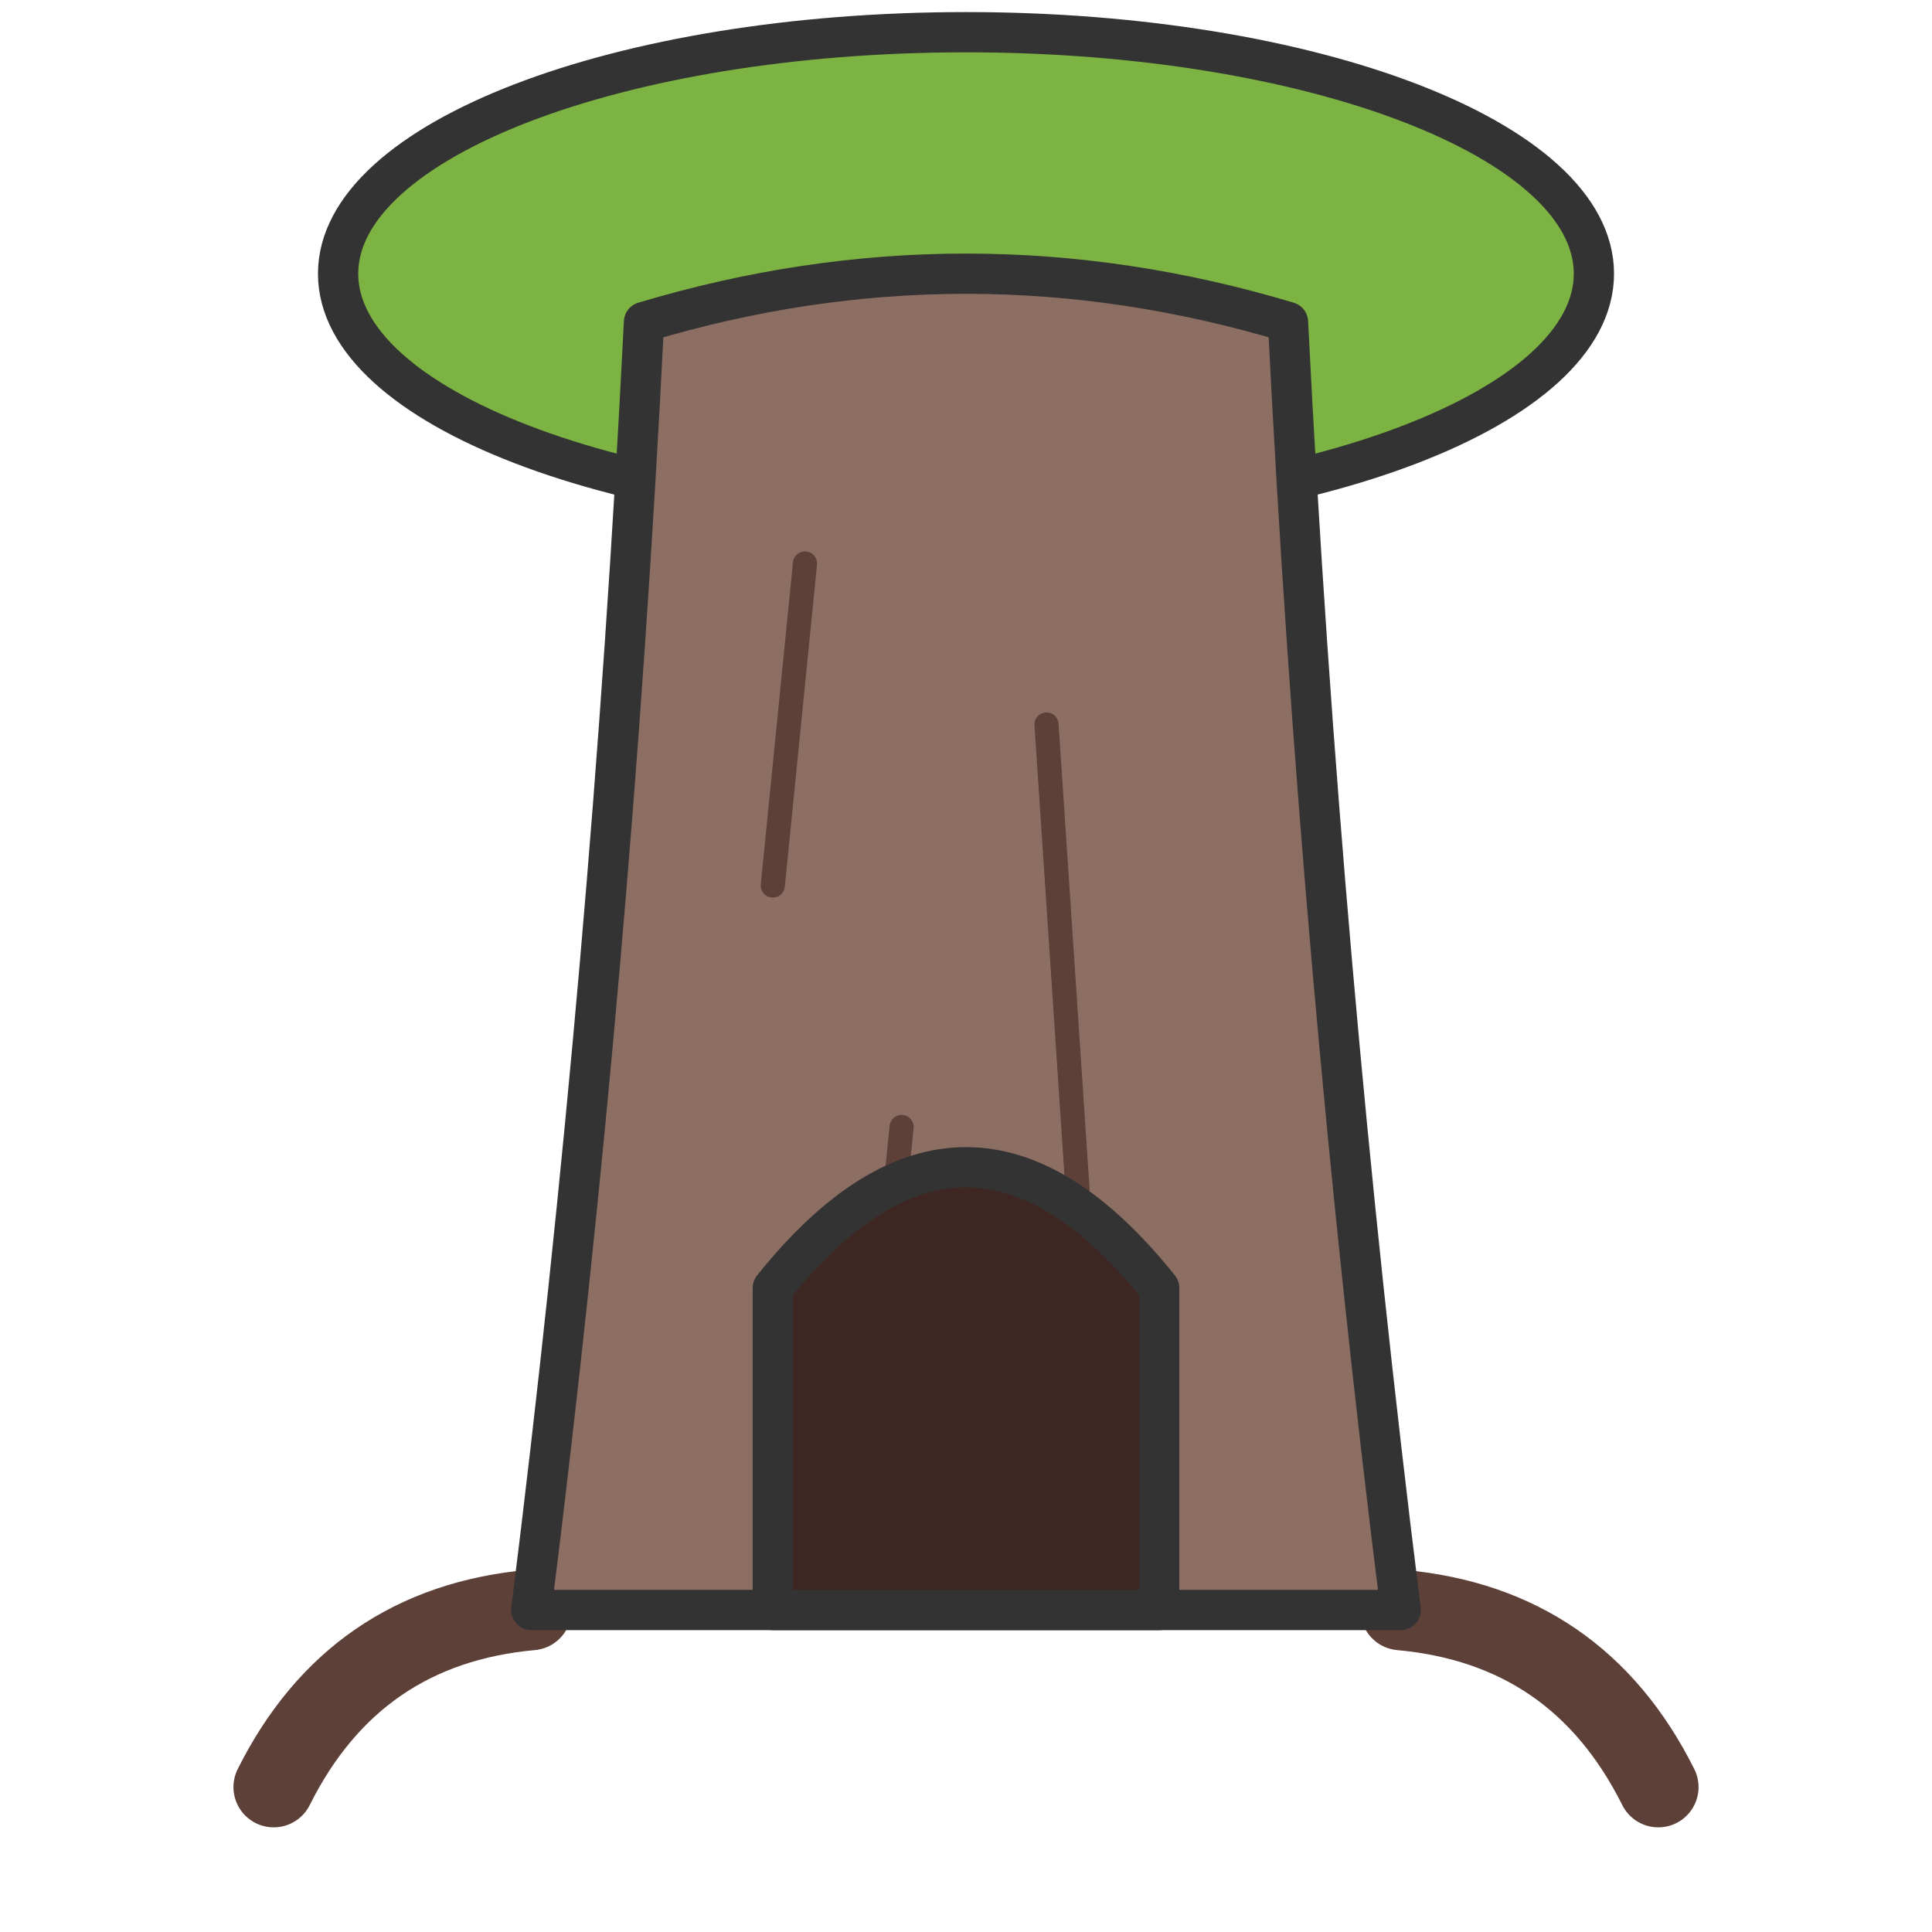
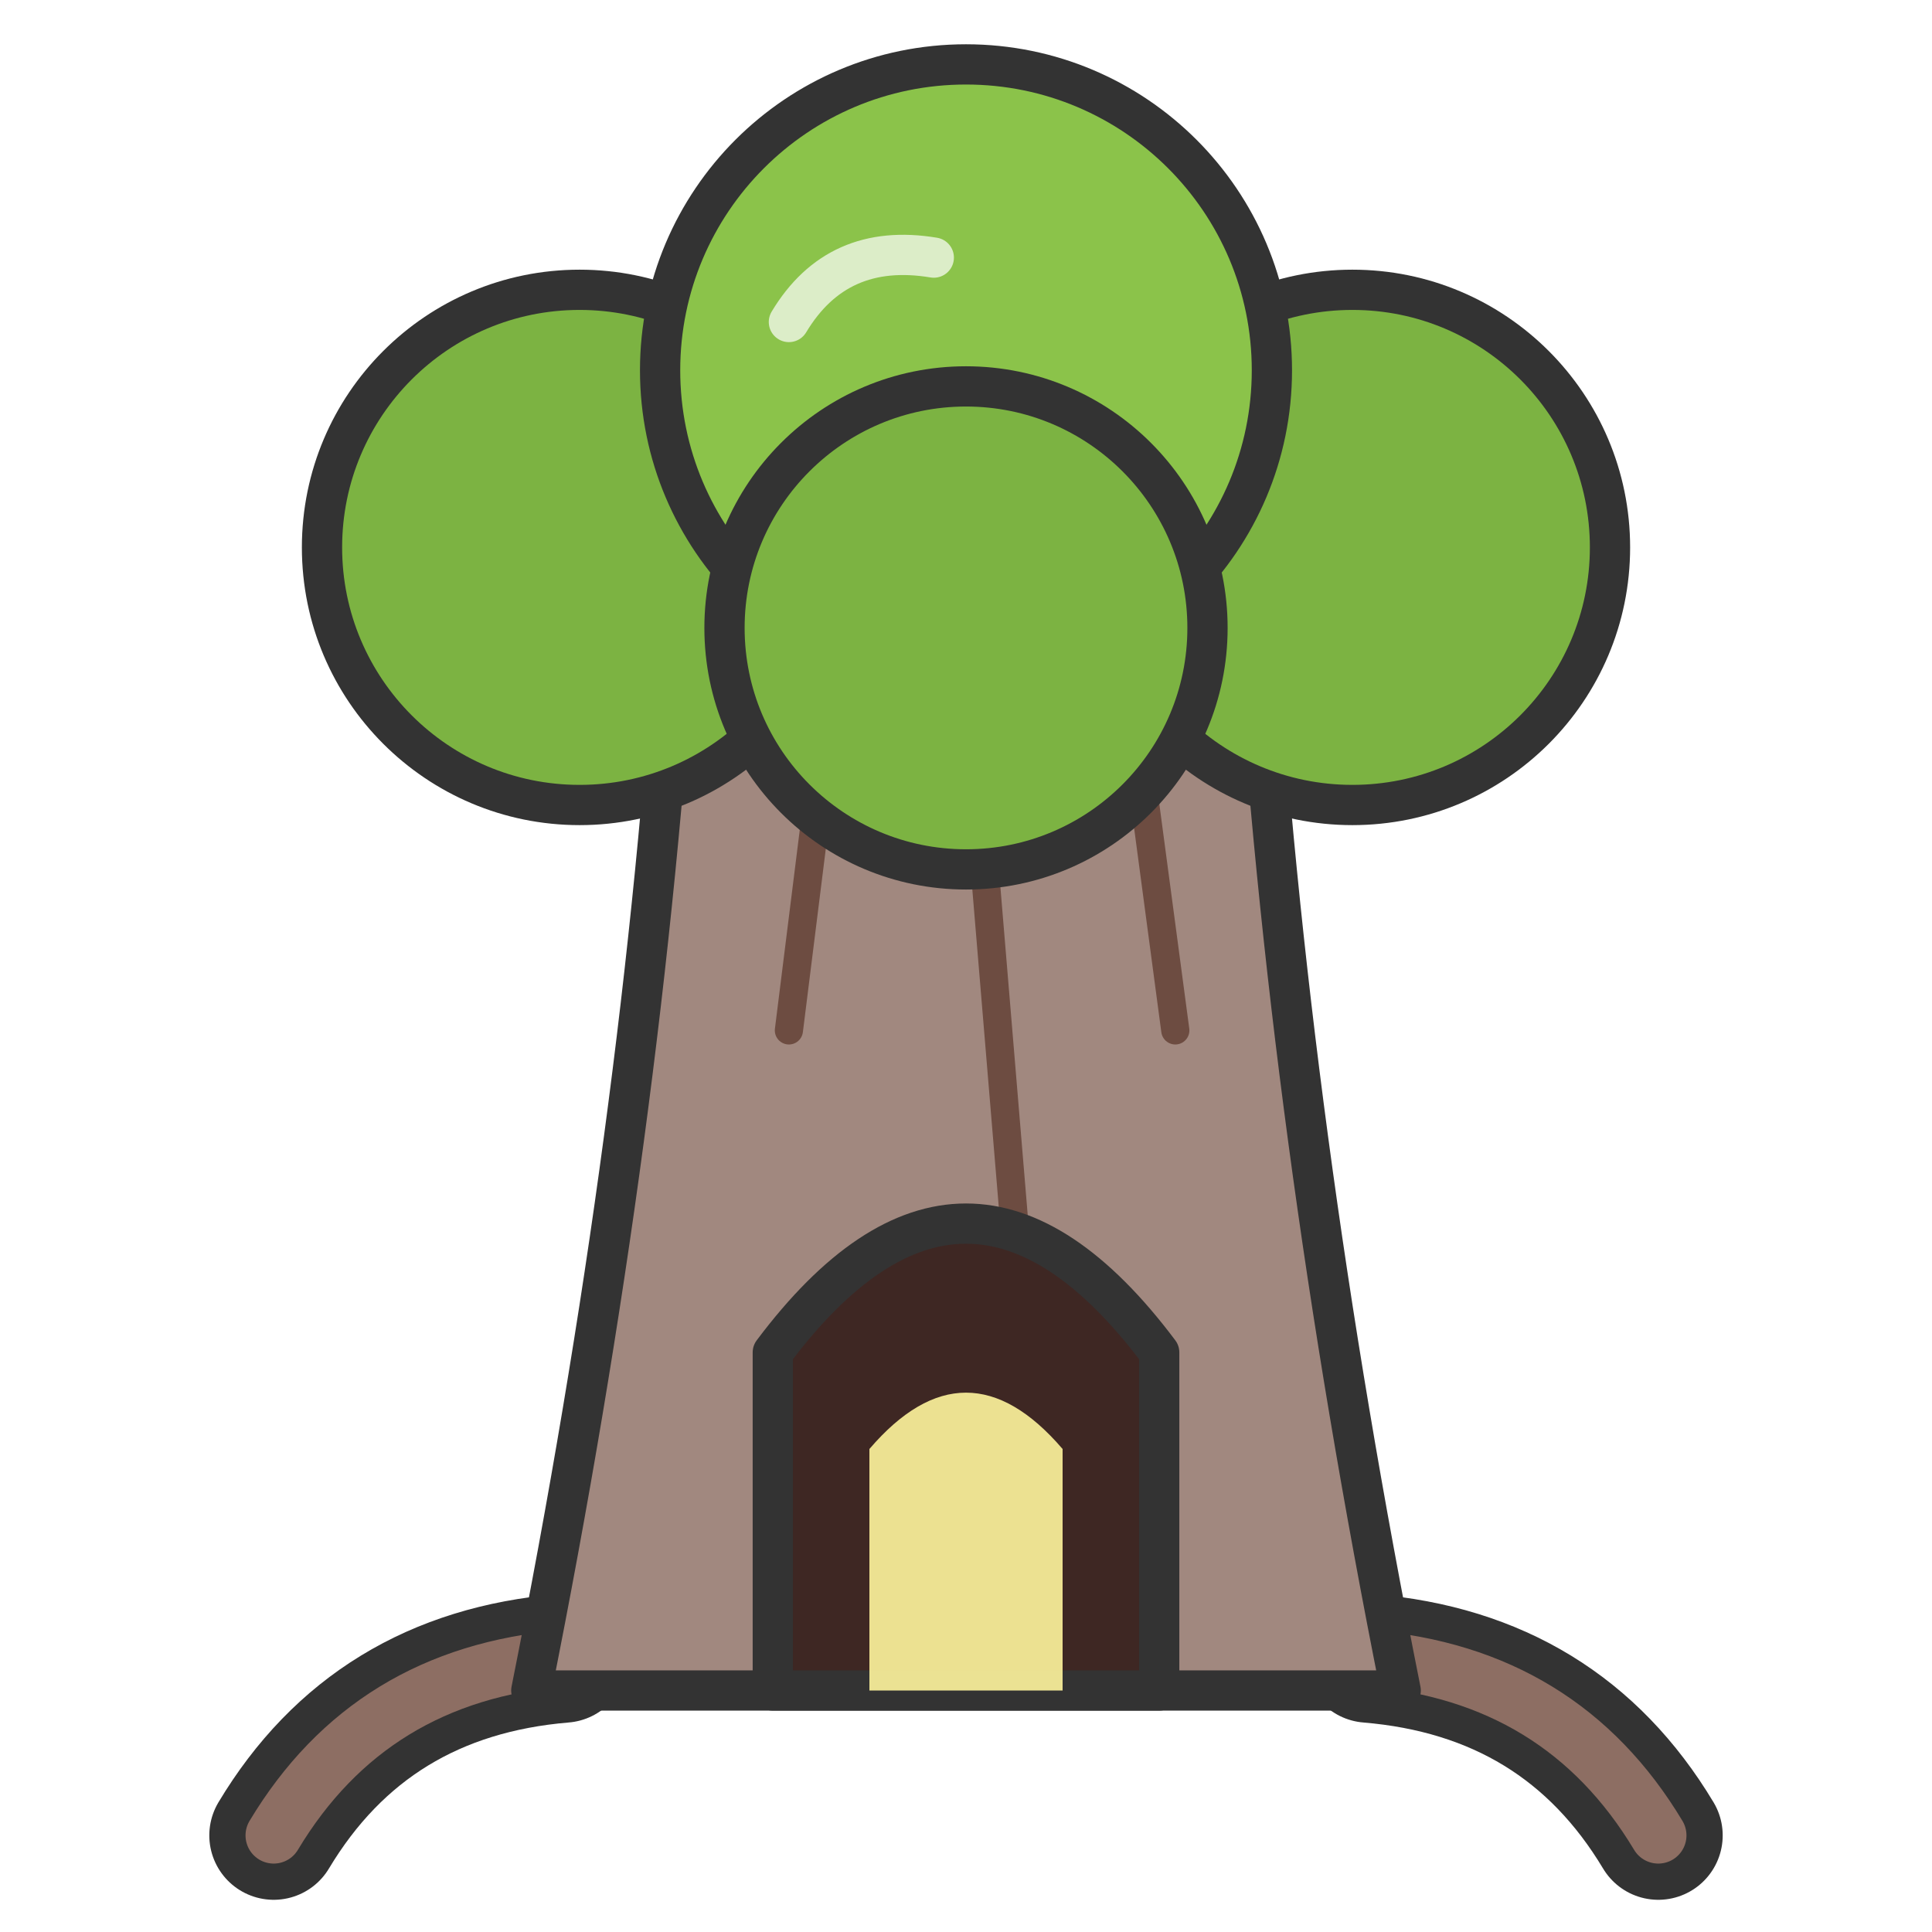
<svg xmlns="http://www.w3.org/2000/svg" viewBox="0 0 240 240">
  <g stroke="#333" stroke-width="5" stroke-linejoin="round" stroke-linecap="round">
-     <path d="M66 200 Q44 202 34 222 M174 200 Q196 202 206 222" fill="none" stroke="#5D4037" stroke-width="10" />
-     <ellipse cx="120" cy="34" rx="78" ry="30" fill="#7CB342" />
-     <path d="M80 40 Q76 120 66 200 L174 200 Q164 120 160 40 Q120 28 80 40 Z" fill="#8D6E63" />
-     <path d="M100 70 L96 110 M130 90 L134 150 M112 140 L108 180" fill="none" stroke="#5D4037" stroke-width="3" />
-     <path d="M96 200 L96 160 Q120 130 144 160 L144 200 Z" fill="#3E2723" />
+     <path d="M70 206 Q46 208 34 228 M170 206 Q194 208 206 228" fill="none" stroke="#333" stroke-width="16" />
+     <path d="M70 206 Q46 208 34 228 M170 206 Q194 208 206 228" fill="none" stroke="#8D6E63" stroke-width="7" />
+     <path d="M84 76 Q80 140 66 210 L174 210 Q160 140 156 76 Z" fill="#A1887F" />
+     <path d="M102 96 L98 128 M122 104 L126 152 M142 98 L146 128" fill="none" stroke="#6D4C41" stroke-width="3.5" />
+     <circle cx="72" cy="68" r="32" fill="#7CB342" />
+     <circle cx="168" cy="68" r="32" fill="#7CB342" />
+     <circle cx="120" cy="46" r="38" fill="#8BC34A" />
+     <circle cx="120" cy="78" r="30" fill="#7CB342" />
+     <path d="M98 40 Q104 30 116 32" fill="none" stroke="#DCEDC8" stroke-width="5" />
+     <path d="M96 210 L96 168 Q120 136 144 168 L144 210 Z" fill="#3E2723" />
+     <path d="M108 210 L108 180 Q120 166 132 180 L132 210 Z" fill="#FFF59D" stroke="none" opacity="0.9" />
  </g>
</svg>
